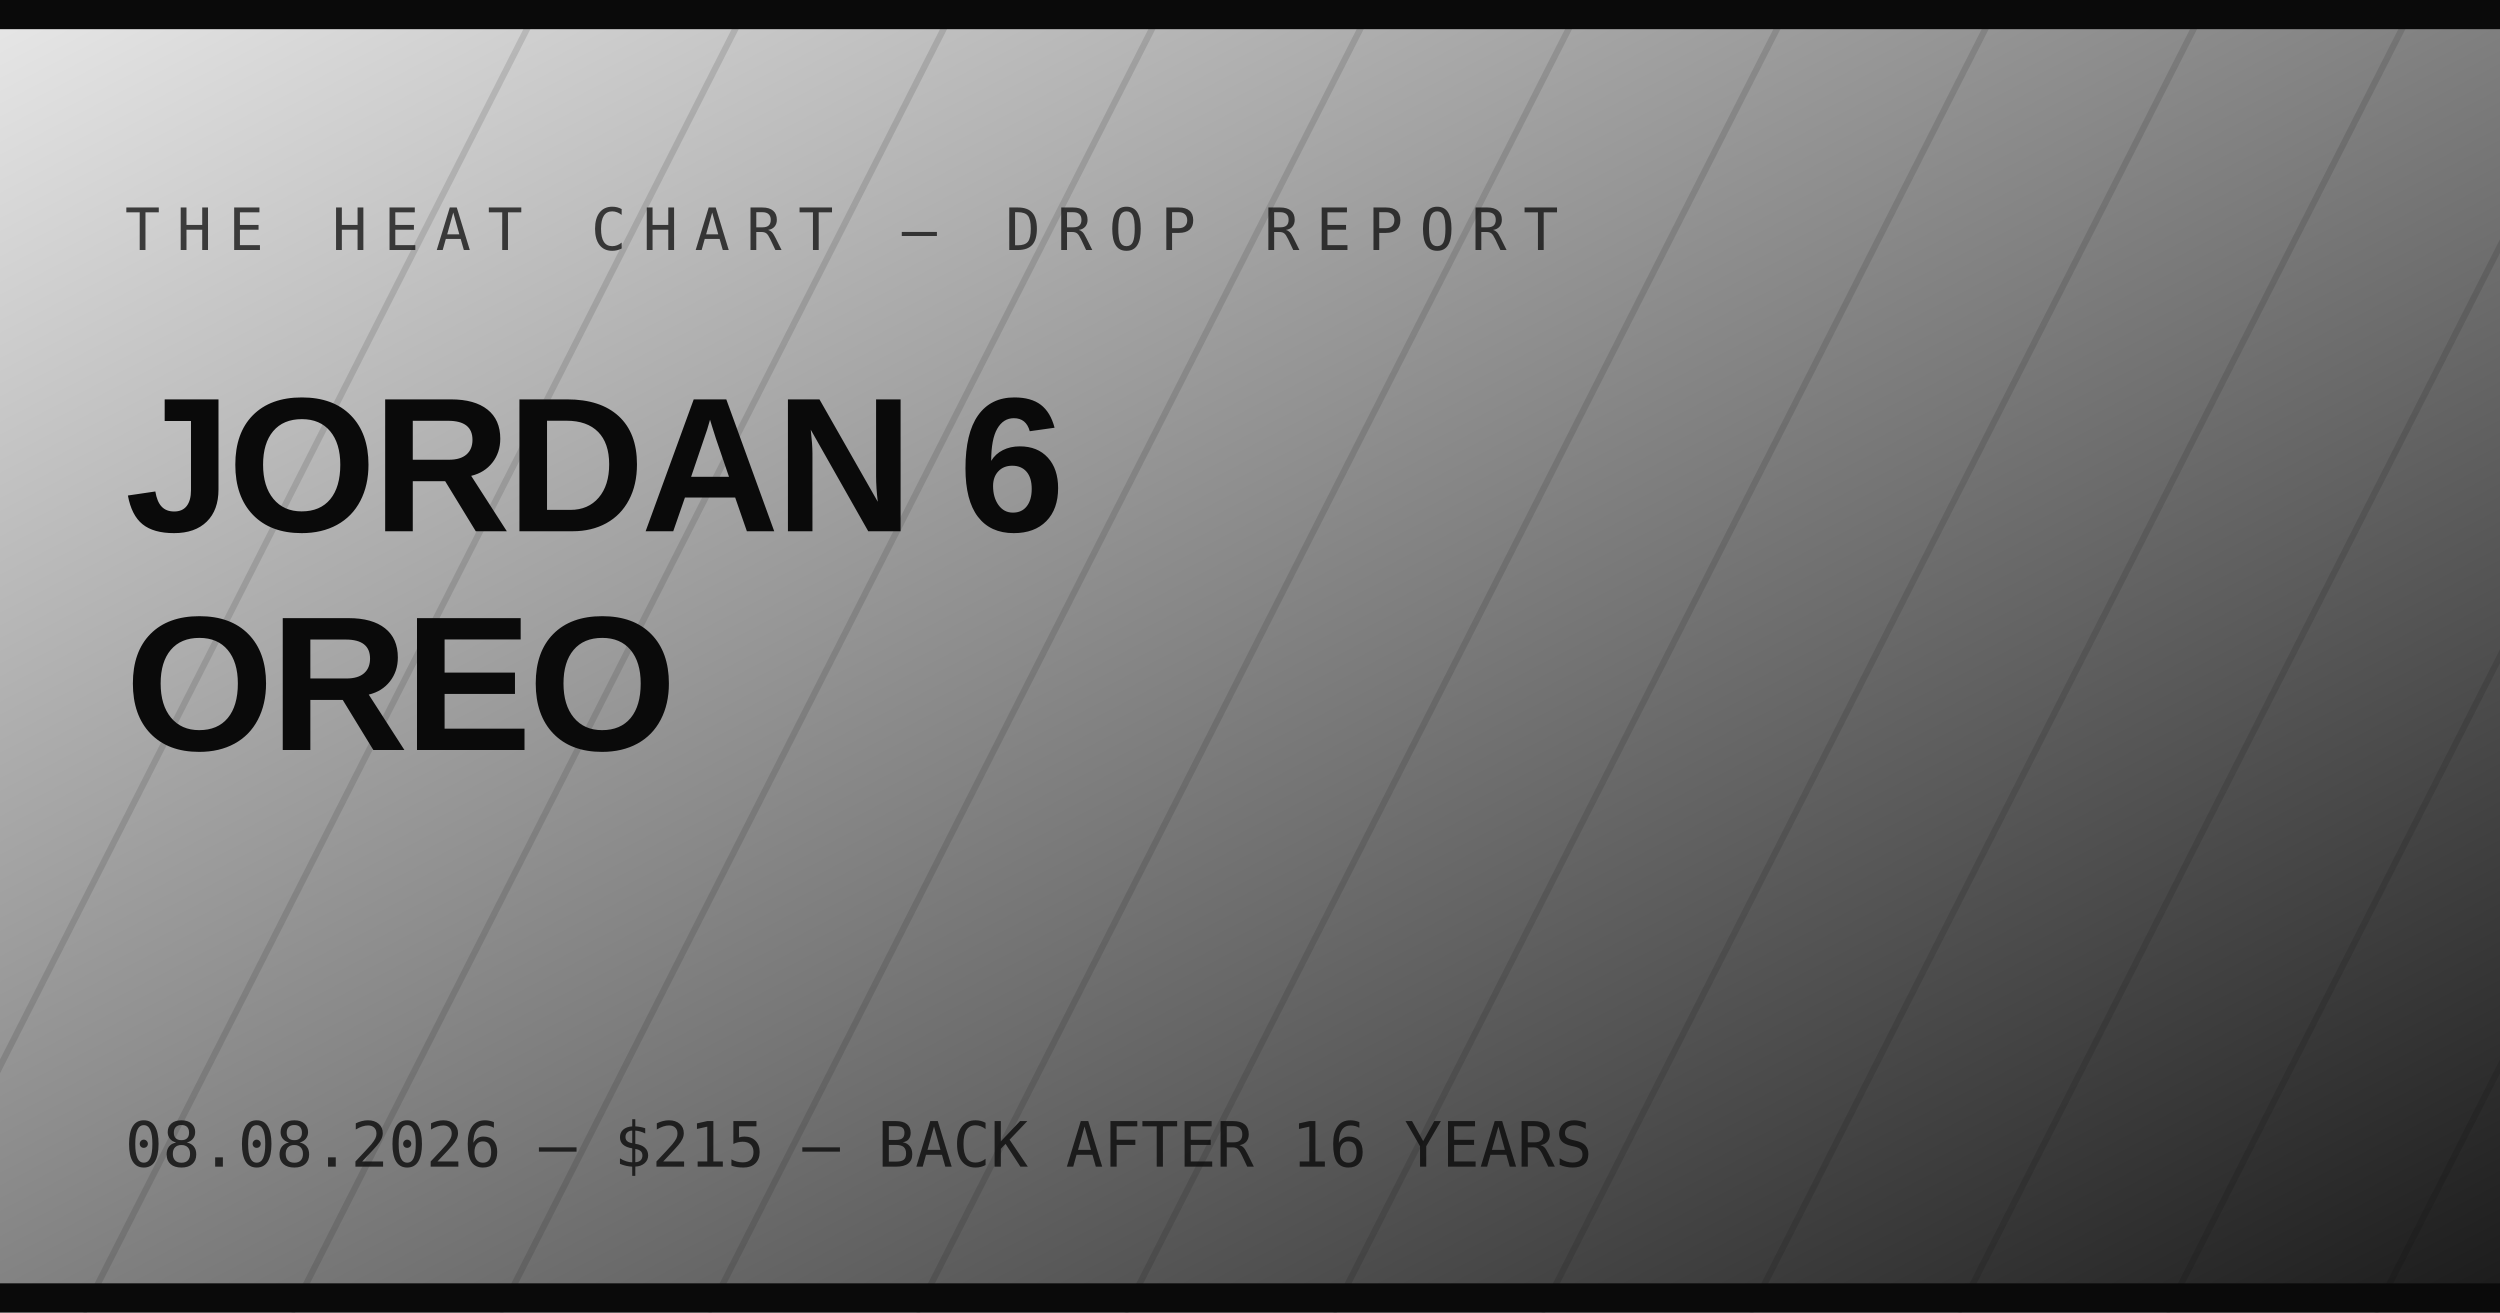
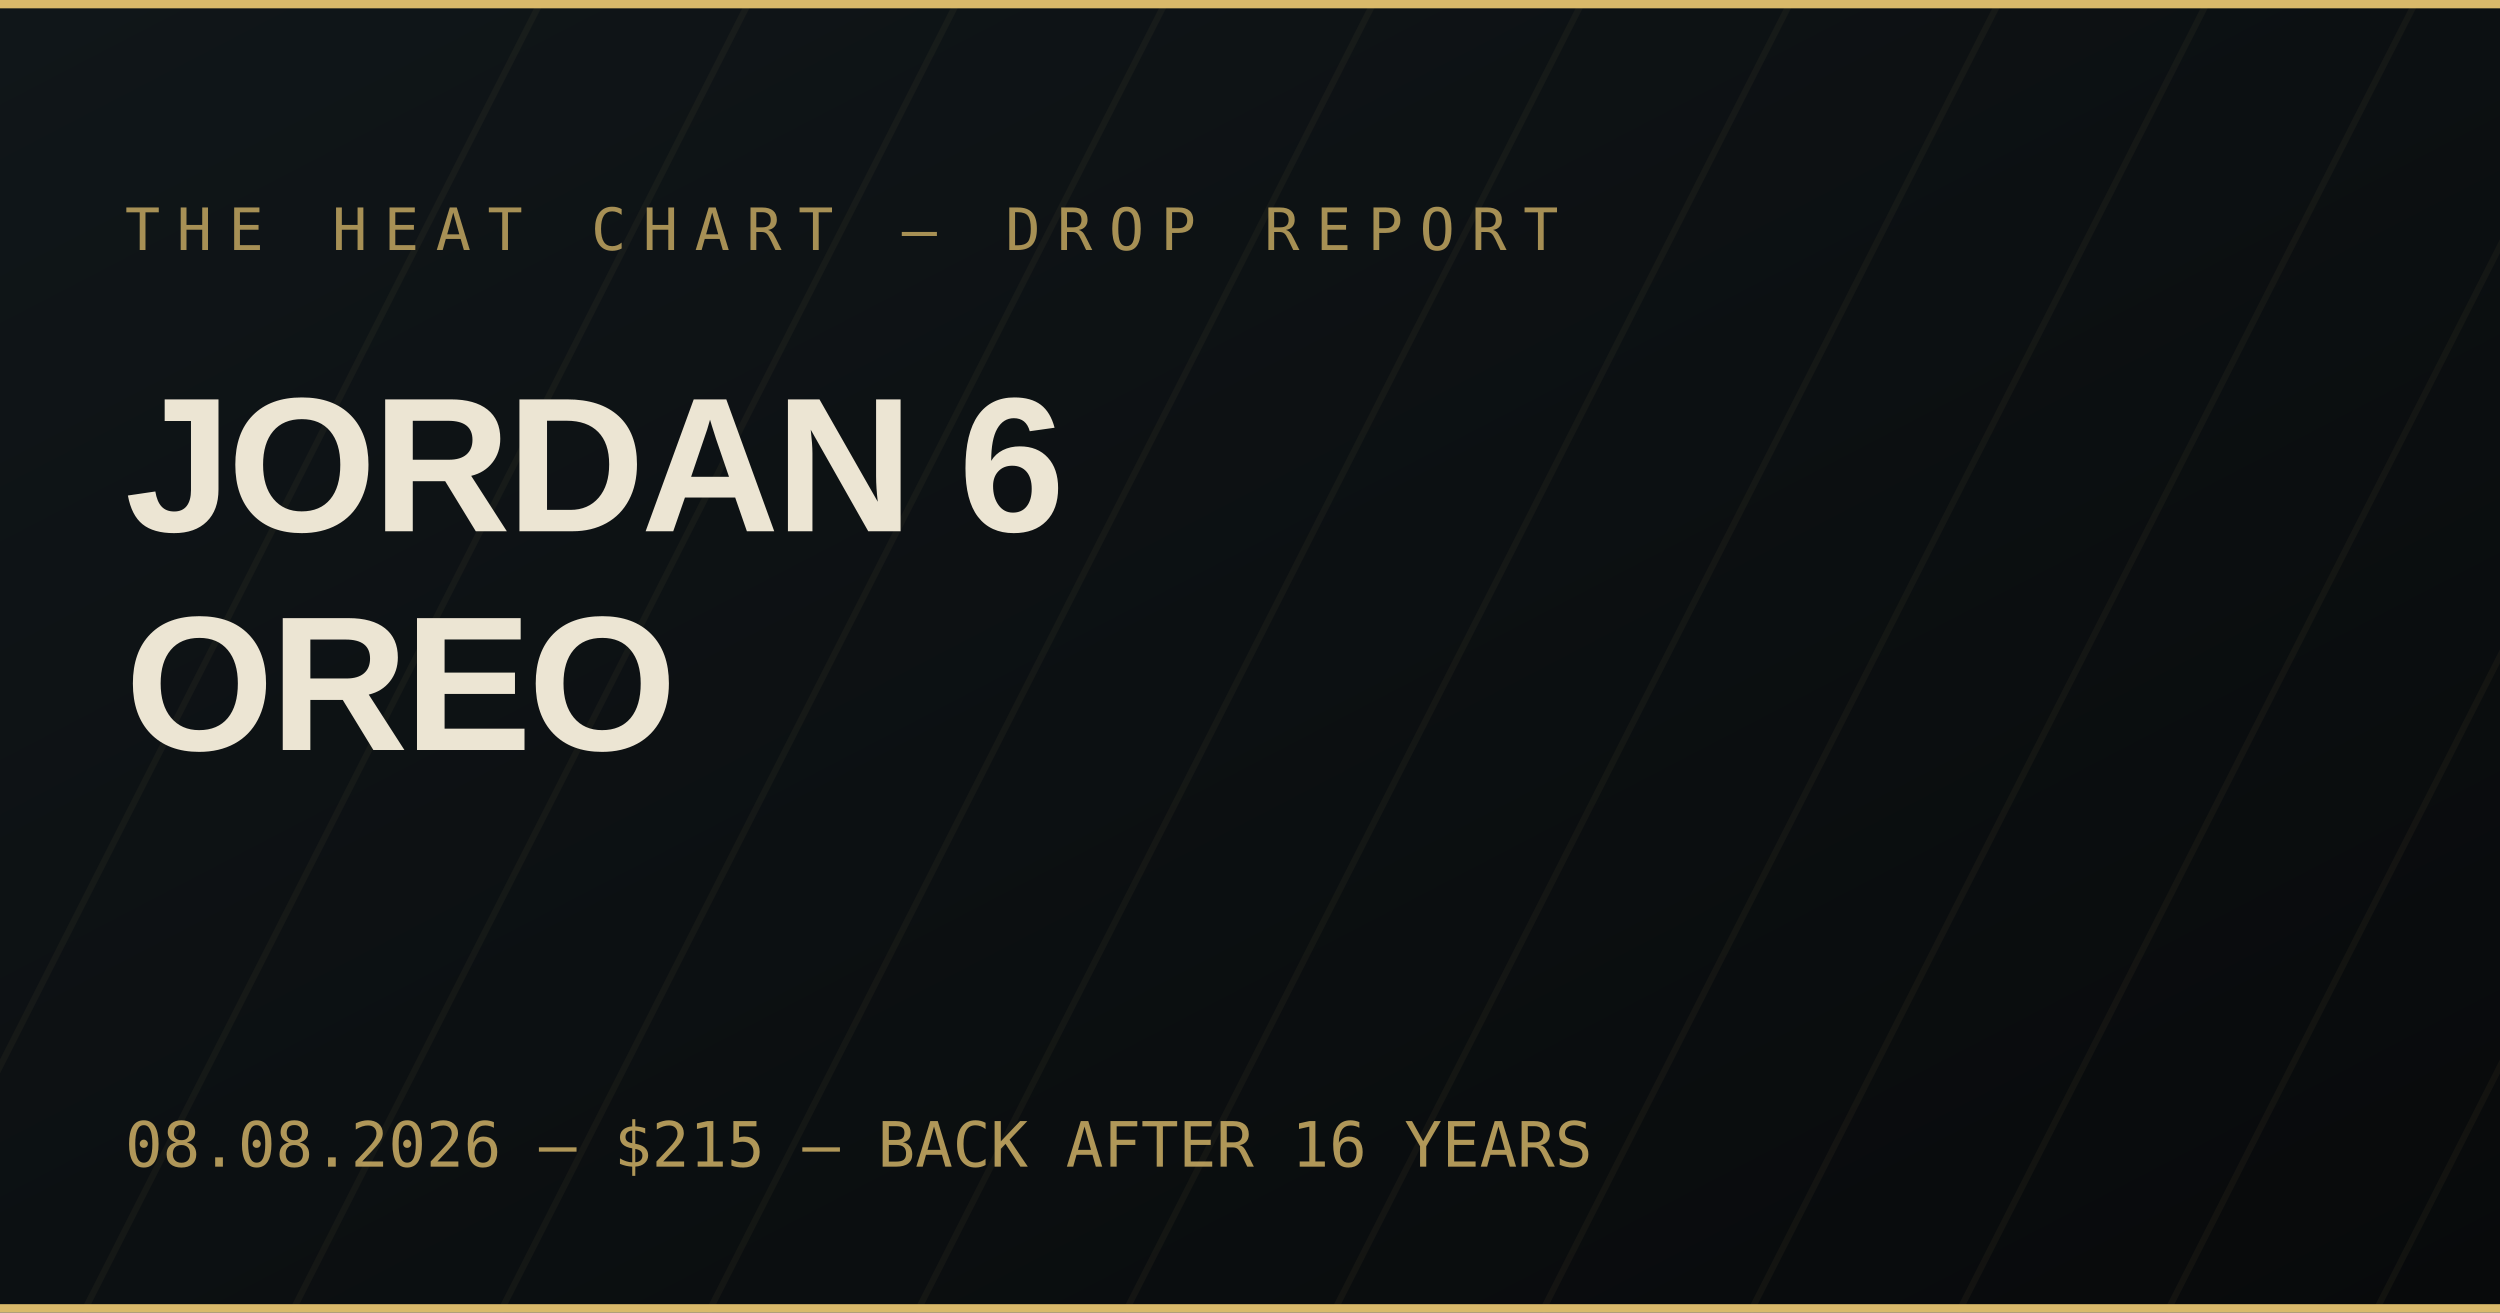
<svg xmlns="http://www.w3.org/2000/svg" viewBox="0 0 1200 630">
  <defs>
    <linearGradient id="bg" x1="0" y1="0" x2="1" y2="1">
-       <stop offset="0" stop-color="#e8e8e8" />
-       <stop offset="1" stop-color="#1a1a1a" />
+       <stop offset="0" stop-color="#101619" />
+       <stop offset="1" stop-color="#080a0b" />
    </linearGradient>
  </defs>
  <rect width="1200" height="630" fill="url(#bg)" />
-   <g opacity="0.12" fill="none" stroke="#000" stroke-width="3">
+   <g opacity="0.05" fill="none" stroke="#d9b96a" stroke-width="3">
    <line x1="-60" y1="630" x2="260" y2="0" />
    <line x1="40" y1="630" x2="360" y2="0" />
    <line x1="140" y1="630" x2="460" y2="0" />
    <line x1="240" y1="630" x2="560" y2="0" />
    <line x1="340" y1="630" x2="660" y2="0" />
    <line x1="440" y1="630" x2="760" y2="0" />
    <line x1="540" y1="630" x2="860" y2="0" />
    <line x1="640" y1="630" x2="960" y2="0" />
    <line x1="740" y1="630" x2="1060" y2="0" />
    <line x1="840" y1="630" x2="1160" y2="0" />
    <line x1="940" y1="630" x2="1260" y2="0" />
    <line x1="1040" y1="630" x2="1360" y2="0" />
    <line x1="1140" y1="630" x2="1460" y2="0" />
    <line x1="1240" y1="630" x2="1560" y2="0" />
  </g>
-   <rect x="0" y="0" width="1200" height="14" fill="#0a0a0a" />
-   <rect x="0" y="616" width="1200" height="14" fill="#0a0a0a" />
-   <text x="60" y="120" font-family="monospace" font-size="28" letter-spacing="8" fill="#0a0a0a" opacity="0.75">THE HEAT CHART — DROP REPORT</text>
-   <text x="60" y="255" font-family="Arial Black, Arial, sans-serif" font-size="92" font-weight="900" fill="#0a0a0a" letter-spacing="-2">JORDAN 6</text>
-   <text x="60" y="360" font-family="Arial Black, Arial, sans-serif" font-size="92" font-weight="900" fill="#0a0a0a" letter-spacing="-2">OREO</text>
-   <text x="60" y="560" font-family="monospace" font-size="30" fill="#0a0a0a" opacity="0.8">08.08.2026 — $215 — BACK AFTER 16 YEARS</text>
+   <rect x="0" y="0" width="1200" height="4" fill="#d9b96a" />
+   <rect x="0" y="626" width="1200" height="4" fill="#d9b96a" />
+   <text x="60" y="120" font-family="monospace" font-size="28" letter-spacing="8" fill="#d9b96a" opacity="0.75">THE HEAT CHART — DROP REPORT</text>
+   <text x="60" y="255" font-family="Arial Black, Arial, sans-serif" font-size="92" font-weight="900" fill="#ece5d3" letter-spacing="-2">JORDAN 6</text>
+   <text x="60" y="360" font-family="Arial Black, Arial, sans-serif" font-size="92" font-weight="900" fill="#ece5d3" letter-spacing="-2">OREO</text>
+   <text x="60" y="560" font-family="monospace" font-size="30" fill="#d9b96a" opacity="0.8">08.08.2026 — $215 — BACK AFTER 16 YEARS</text>
</svg>
